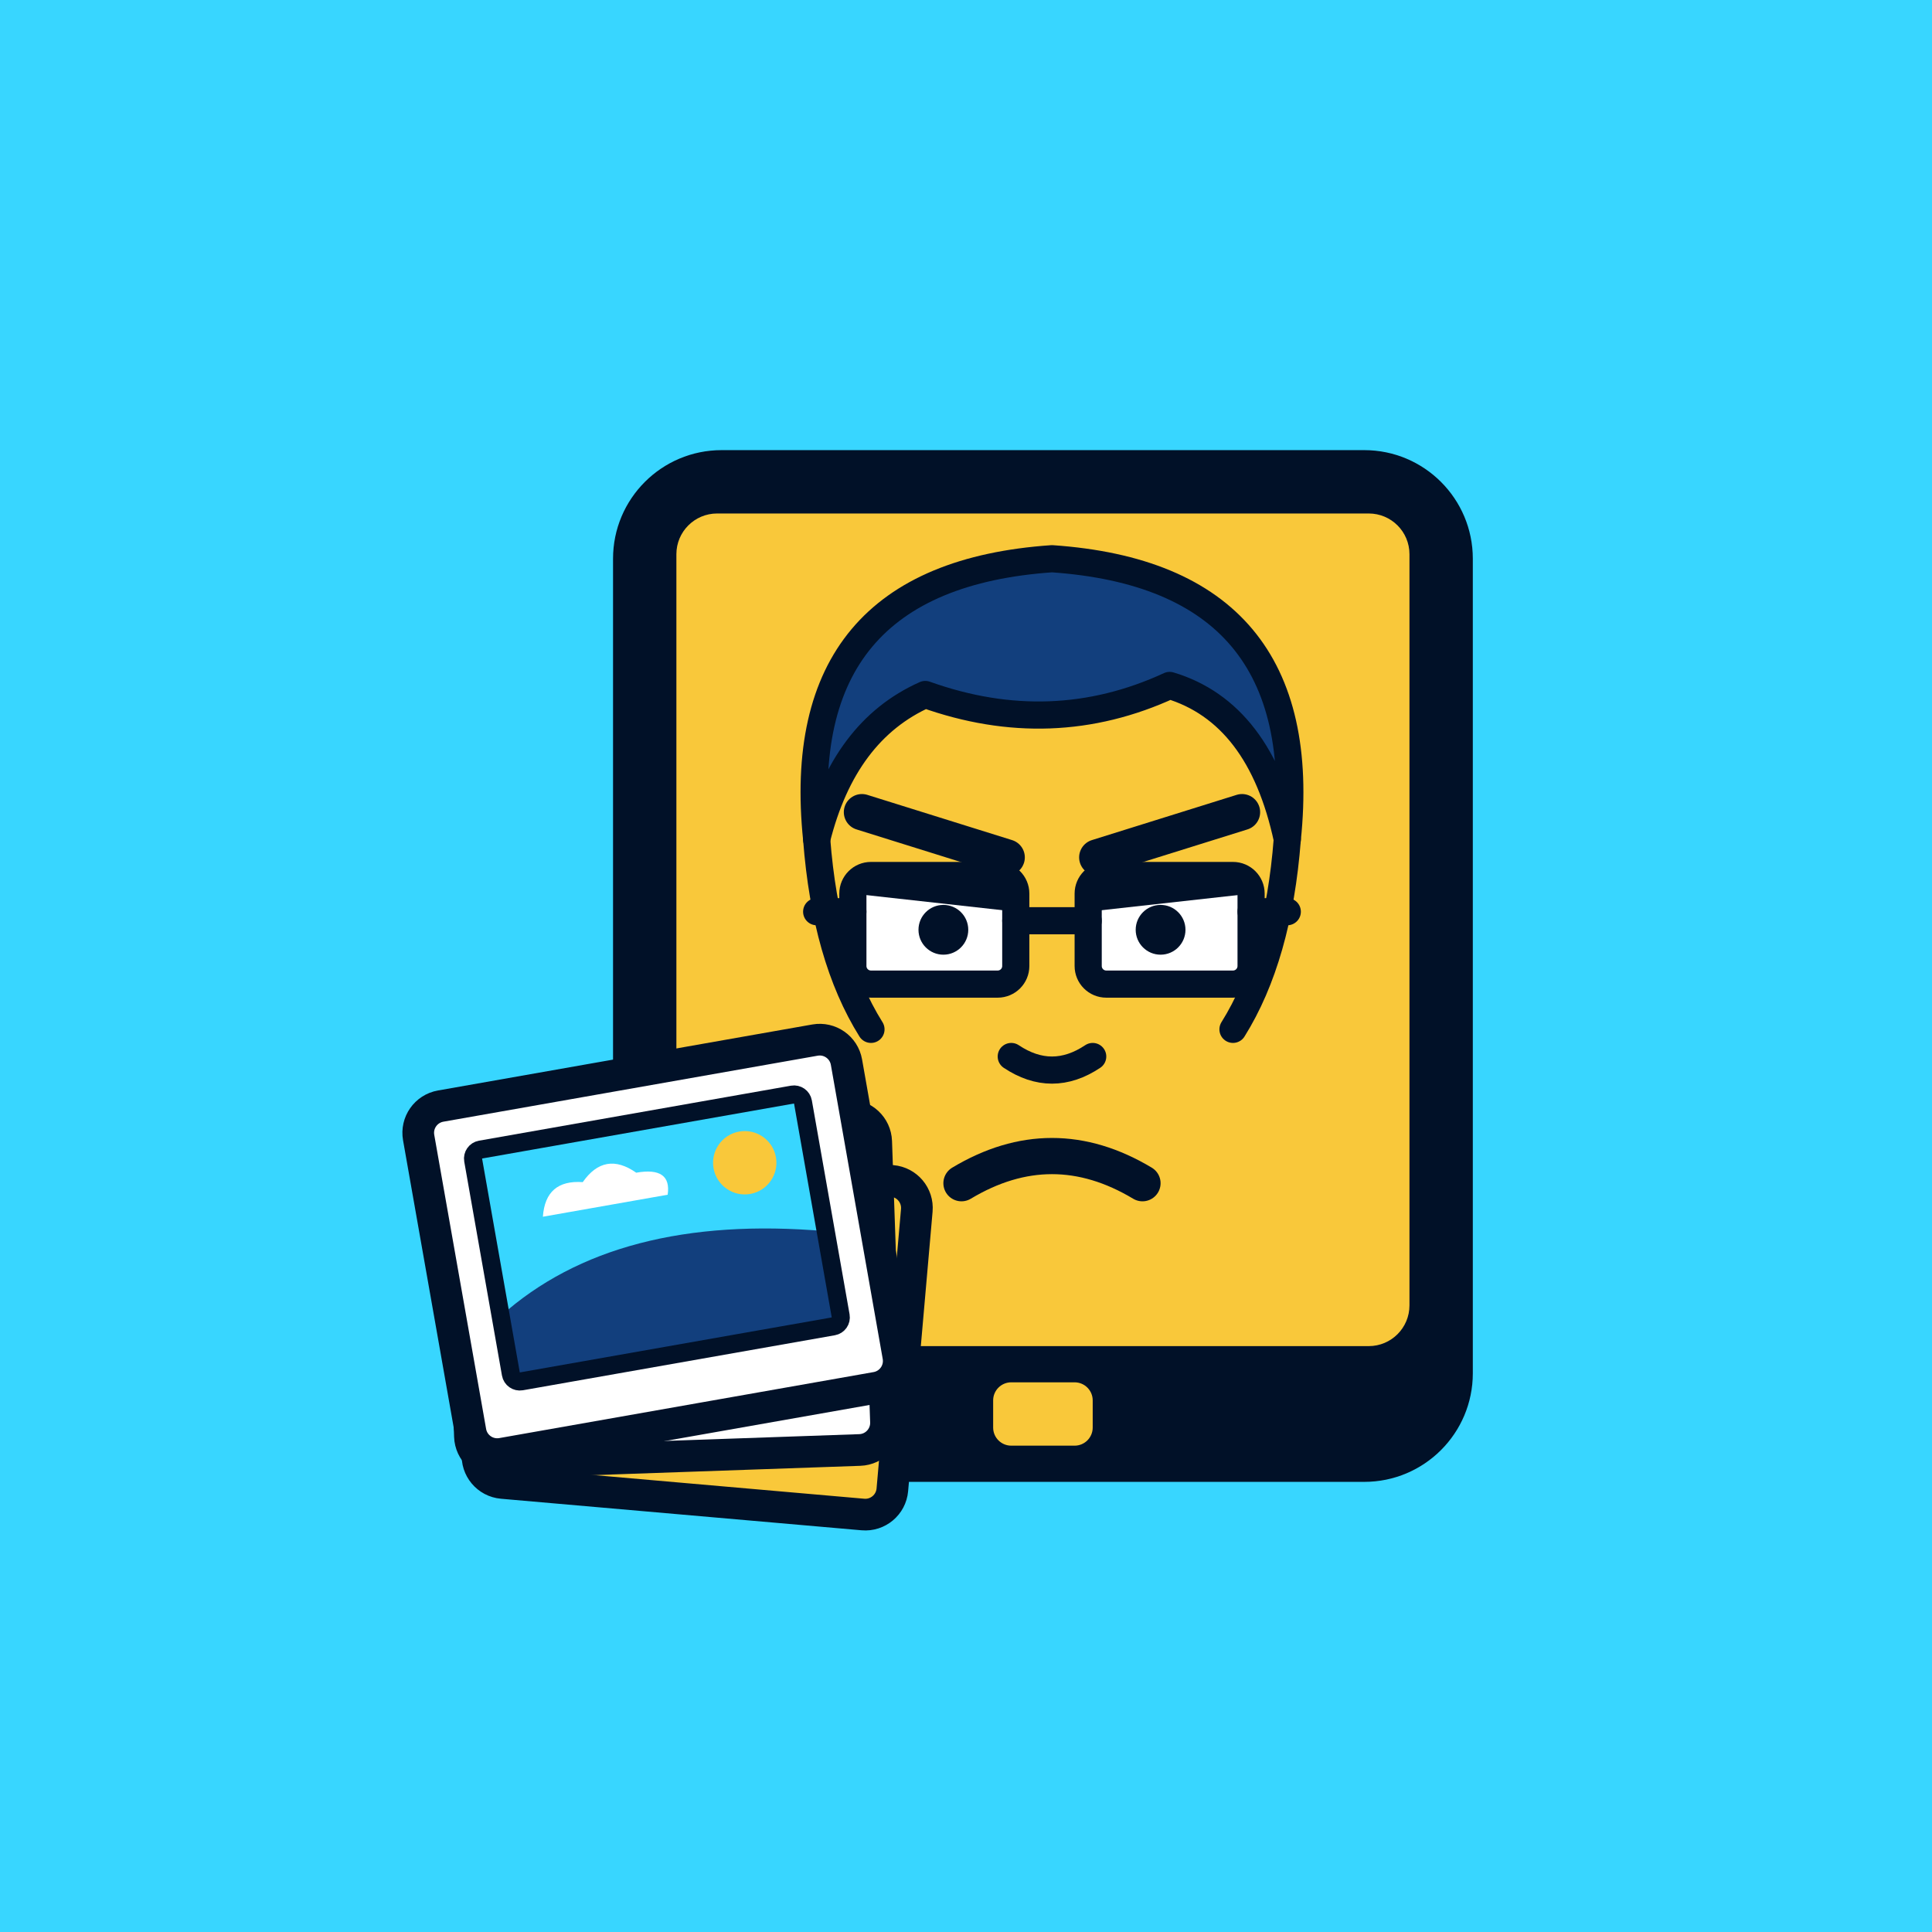
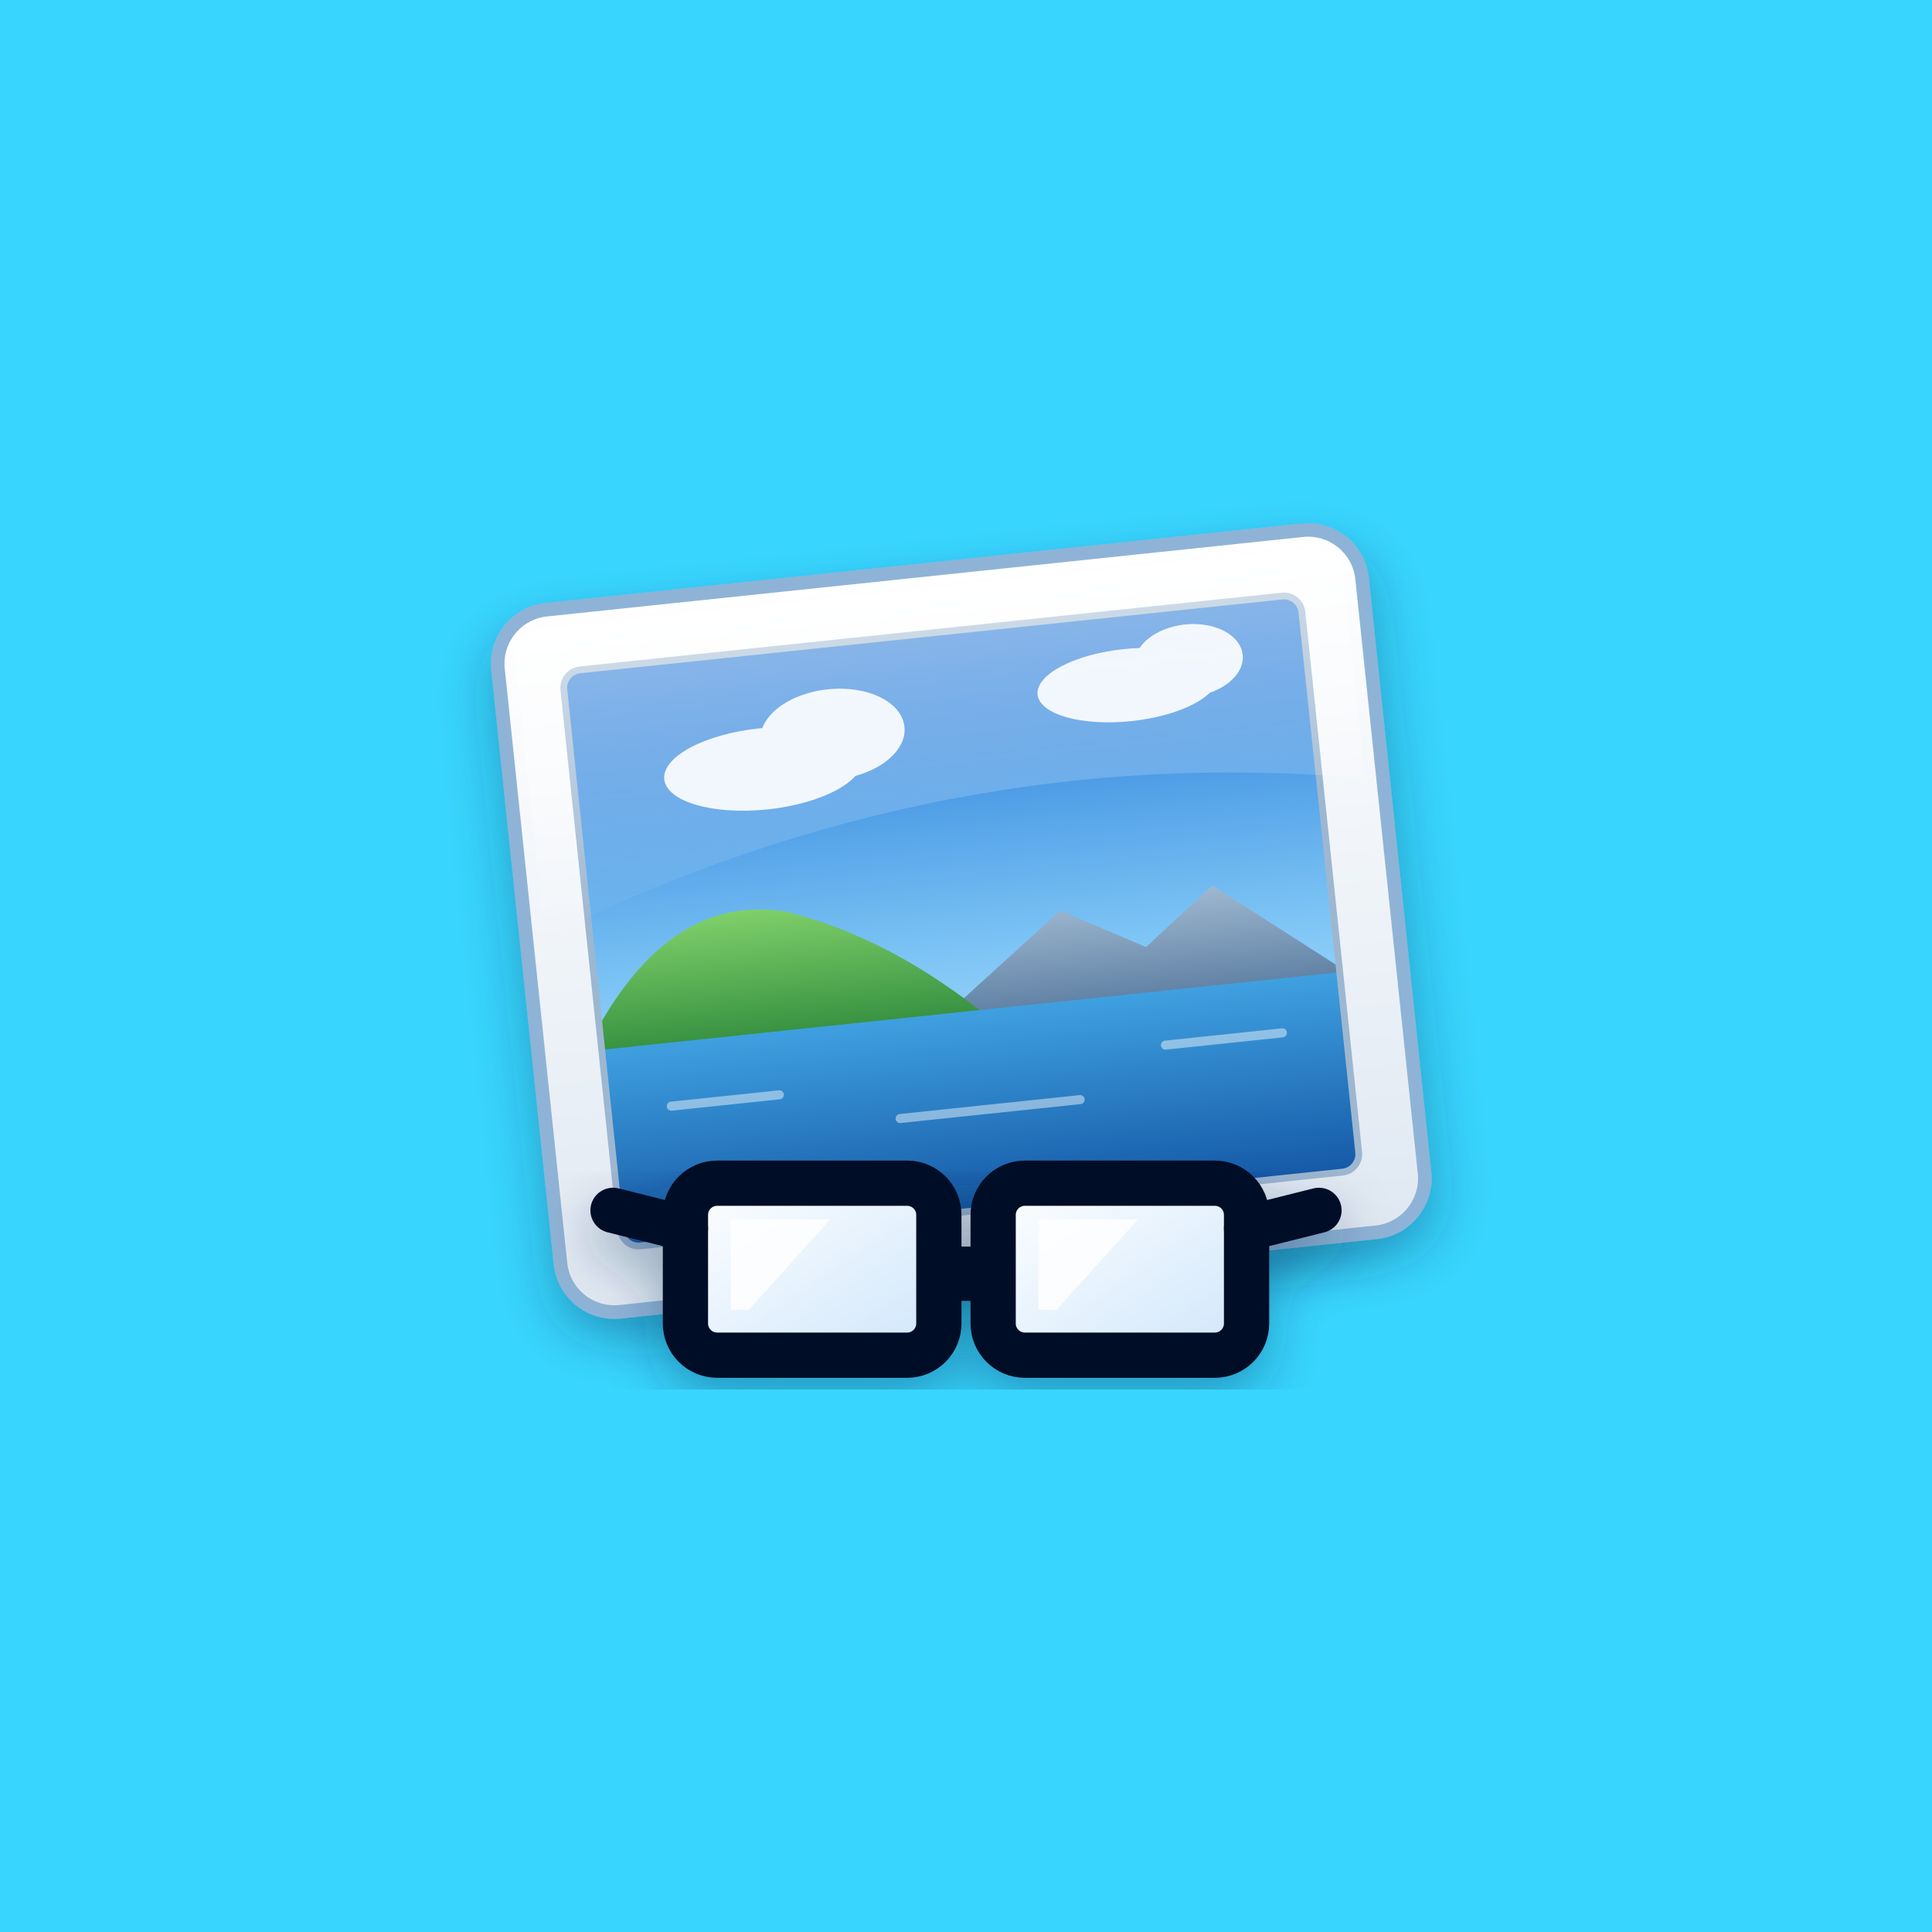
- <svg xmlns="http://www.w3.org/2000/svg" viewBox="0 0 1024 1024" role="img" aria-label="Icon">
+ <svg xmlns="http://www.w3.org/2000/svg" viewBox="0 0 1024 1024" role="img" aria-label="Chud Image">
  <rect width="1024" height="1024" fill="#38d6ff" />
  <svg x="205" y="205" width="614" height="614" viewBox="0 0 256 256">
-     <rect x="50" y="14" width="190" height="228" rx="24" fill="#011128" />
-     <rect x="64" y="28" width="162" height="184" rx="9" fill="#f9c83a" />
-     <rect x="134" y="220" width="22" height="14" rx="4" fill="#f9c83a" />
-     <g transform="translate(15 -4)">
-       <path fill="#123f7d" stroke="#011128" stroke-width="6" stroke-linejoin="round" d="M80 104Q74 46 132 42Q190 46 184 104Q178 76 158 70Q132 82 104 72Q86 80 80 104Z" />
-       <path fill="none" stroke="#011128" stroke-width="6" stroke-linecap="round" d="M80 104Q82 130 92 146M184 104Q182 130 172 146" />
-       <path fill="none" stroke="#011128" stroke-width="8" stroke-linecap="round" d="M90 98L122 108M174 98L142 108" />
-       <rect x="88" y="112" width="36" height="24" rx="4" fill="#ffffff" stroke="#011128" stroke-width="6" />
-       <rect x="140" y="112" width="36" height="24" rx="4" fill="#ffffff" stroke="#011128" stroke-width="6" />
-       <path fill="#011128" d="M88 112H124V120L88 116ZM176 112H140V120L176 116Z" />
-       <circle cx="108" cy="124" r="5.5" fill="#011128" />
-       <circle cx="156" cy="124" r="5.5" fill="#011128" />
-       <path fill="none" stroke="#011128" stroke-width="6" stroke-linecap="round" d="M124 122H140M88 120H80M176 120H184M123 152Q132 158 141 152" />
-       <path fill="none" stroke="#011128" stroke-width="8" stroke-linecap="round" d="M112 180Q132 168 152 180" />
+     <defs>
+       <linearGradient id="frame" x1="0" y1="0" x2="0" y2="1">
+         <stop offset="0" stop-color="#ffffff" />
+         <stop offset="1" stop-color="#dfe8f2" />
+       </linearGradient>
+       <linearGradient id="sky" x1="0" y1="0" x2="0" y2="1">
+         <stop offset="0" stop-color="#1f74d6" />
+         <stop offset="0.55" stop-color="#7cc4f5" />
+         <stop offset="1" stop-color="#cfeeff" />
+       </linearGradient>
+       <linearGradient id="lake" x1="0" y1="0" x2="0" y2="1">
+         <stop offset="0" stop-color="#3fa0e0" />
+         <stop offset="1" stop-color="#0f4f9e" />
+       </linearGradient>
+       <linearGradient id="hill" x1="0" y1="0" x2="0" y2="1">
+         <stop offset="0" stop-color="#7fd06a" />
+         <stop offset="1" stop-color="#2f8a3c" />
+       </linearGradient>
+       <linearGradient id="hill2" x1="0" y1="0" x2="0" y2="1">
+         <stop offset="0" stop-color="#9fb8d0" />
+         <stop offset="1" stop-color="#5d7fa3" />
+       </linearGradient>
+       <linearGradient id="gloss" x1="0" y1="0" x2="0" y2="1">
+         <stop offset="0" stop-color="#ffffff" stop-opacity="0.55" />
+         <stop offset="1" stop-color="#ffffff" stop-opacity="0" />
+       </linearGradient>
+       <linearGradient id="lens" x1="0" y1="0" x2="1" y2="1">
+         <stop offset="0" stop-color="#ffffff" />
+         <stop offset="1" stop-color="#cfe6fb" />
+       </linearGradient>
+       <clipPath id="pic">
+         <rect x="46" y="54" width="164" height="128" rx="4" />
+       </clipPath>
+       <filter id="sh" x="-20%" y="-20%" width="140%" height="140%">
+         <feDropShadow dx="0" dy="5" stdDeviation="6" flood-color="#0a2750" flood-opacity="0.35" />
+       </filter>
+     </defs>
+     <g transform="rotate(-6 128 128)">
+       <rect x="32" y="40" width="192" height="156" rx="12" fill="url(#frame)" stroke="#8fb3d6" stroke-width="3" filter="url(#sh)" />
+       <g clip-path="url(#pic)">
+         <rect x="46" y="54" width="164" height="128" fill="url(#sky)" />
+         <g fill="#ffffff" opacity="0.9">
+           <ellipse cx="88" cy="80" rx="22" ry="9" />
+           <ellipse cx="104" cy="74" rx="16" ry="10" />
+           <ellipse cx="170" cy="70" rx="20" ry="8" />
+           <ellipse cx="184" cy="66" rx="12" ry="8" />
+         </g>
+         <path fill="url(#hill2)" d="M120 140L150 118L168 128L184 116L214 140Z" />
+         <path fill="url(#hill)" d="M40 142Q62 104 90 112Q112 120 132 140Z" />
+         <rect x="40" y="138" width="180" height="50" fill="url(#lake)" />
+         <g stroke="#ffffff" stroke-opacity="0.45" stroke-width="2" stroke-linecap="round">
+           <path d="M60 152H84M110 160H150M170 150H196M74 170H104" />
+         </g>
+       </g>
+       <rect x="46" y="54" width="164" height="128" rx="4" fill="none" stroke="#9db7d1" stroke-width="1.5" />
+       <path fill="url(#gloss)" d="M36 52Q36 44 44 44H212Q220 44 220 52V96Q128 78 36 112Z" />
    </g>
-     <g id="photos">
-       <g transform="translate(26 168) rotate(5)">
-         <rect width="92" height="74" rx="6" fill="#f9c83a" stroke="#011128" stroke-width="7" />
-       </g>
-       <g transform="translate(16 164) rotate(-2)">
-         <rect width="92" height="74" rx="6" fill="#ffffff" stroke="#011128" stroke-width="7" />
-       </g>
-       <g transform="translate(6 160) rotate(-10)">
-         <rect width="96" height="78" rx="6" fill="#ffffff" stroke="#011128" stroke-width="7" />
-         <rect x="11" y="11" width="74" height="52" rx="2" fill="#38d6ff" />
-         <path fill="#123f7d" d="M11 48Q40 30 85 42V63H11Z" />
-         <path fill="#ffffff" d="M24 28Q26 20 34 22Q40 16 46 22Q54 22 52 28Z" />
-         <circle cx="70" cy="24" r="7" fill="#f9c83a" />
-         <rect x="11" y="11" width="74" height="52" rx="2" fill="none" stroke="#011128" stroke-width="4" />
-       </g>
+     <g filter="url(#sh)">
+       <path fill="none" stroke="#011128" stroke-width="12" stroke-linecap="round" d="M120 196H136" />
+       <rect x="66" y="176" width="56" height="38" rx="7" fill="url(#lens)" stroke="#011128" stroke-width="10" />
+       <rect x="134" y="176" width="56" height="38" rx="7" fill="url(#lens)" stroke="#011128" stroke-width="10" />
+       <path fill="none" stroke="#011128" stroke-width="10" stroke-linecap="round" d="M66 186L50 182M190 186L206 182" />
+       <path fill="#ffffff" opacity="0.8" d="M76 184H98L80 204H76Z M144 184H166L148 204H144Z" />
    </g>
  </svg>
</svg>
